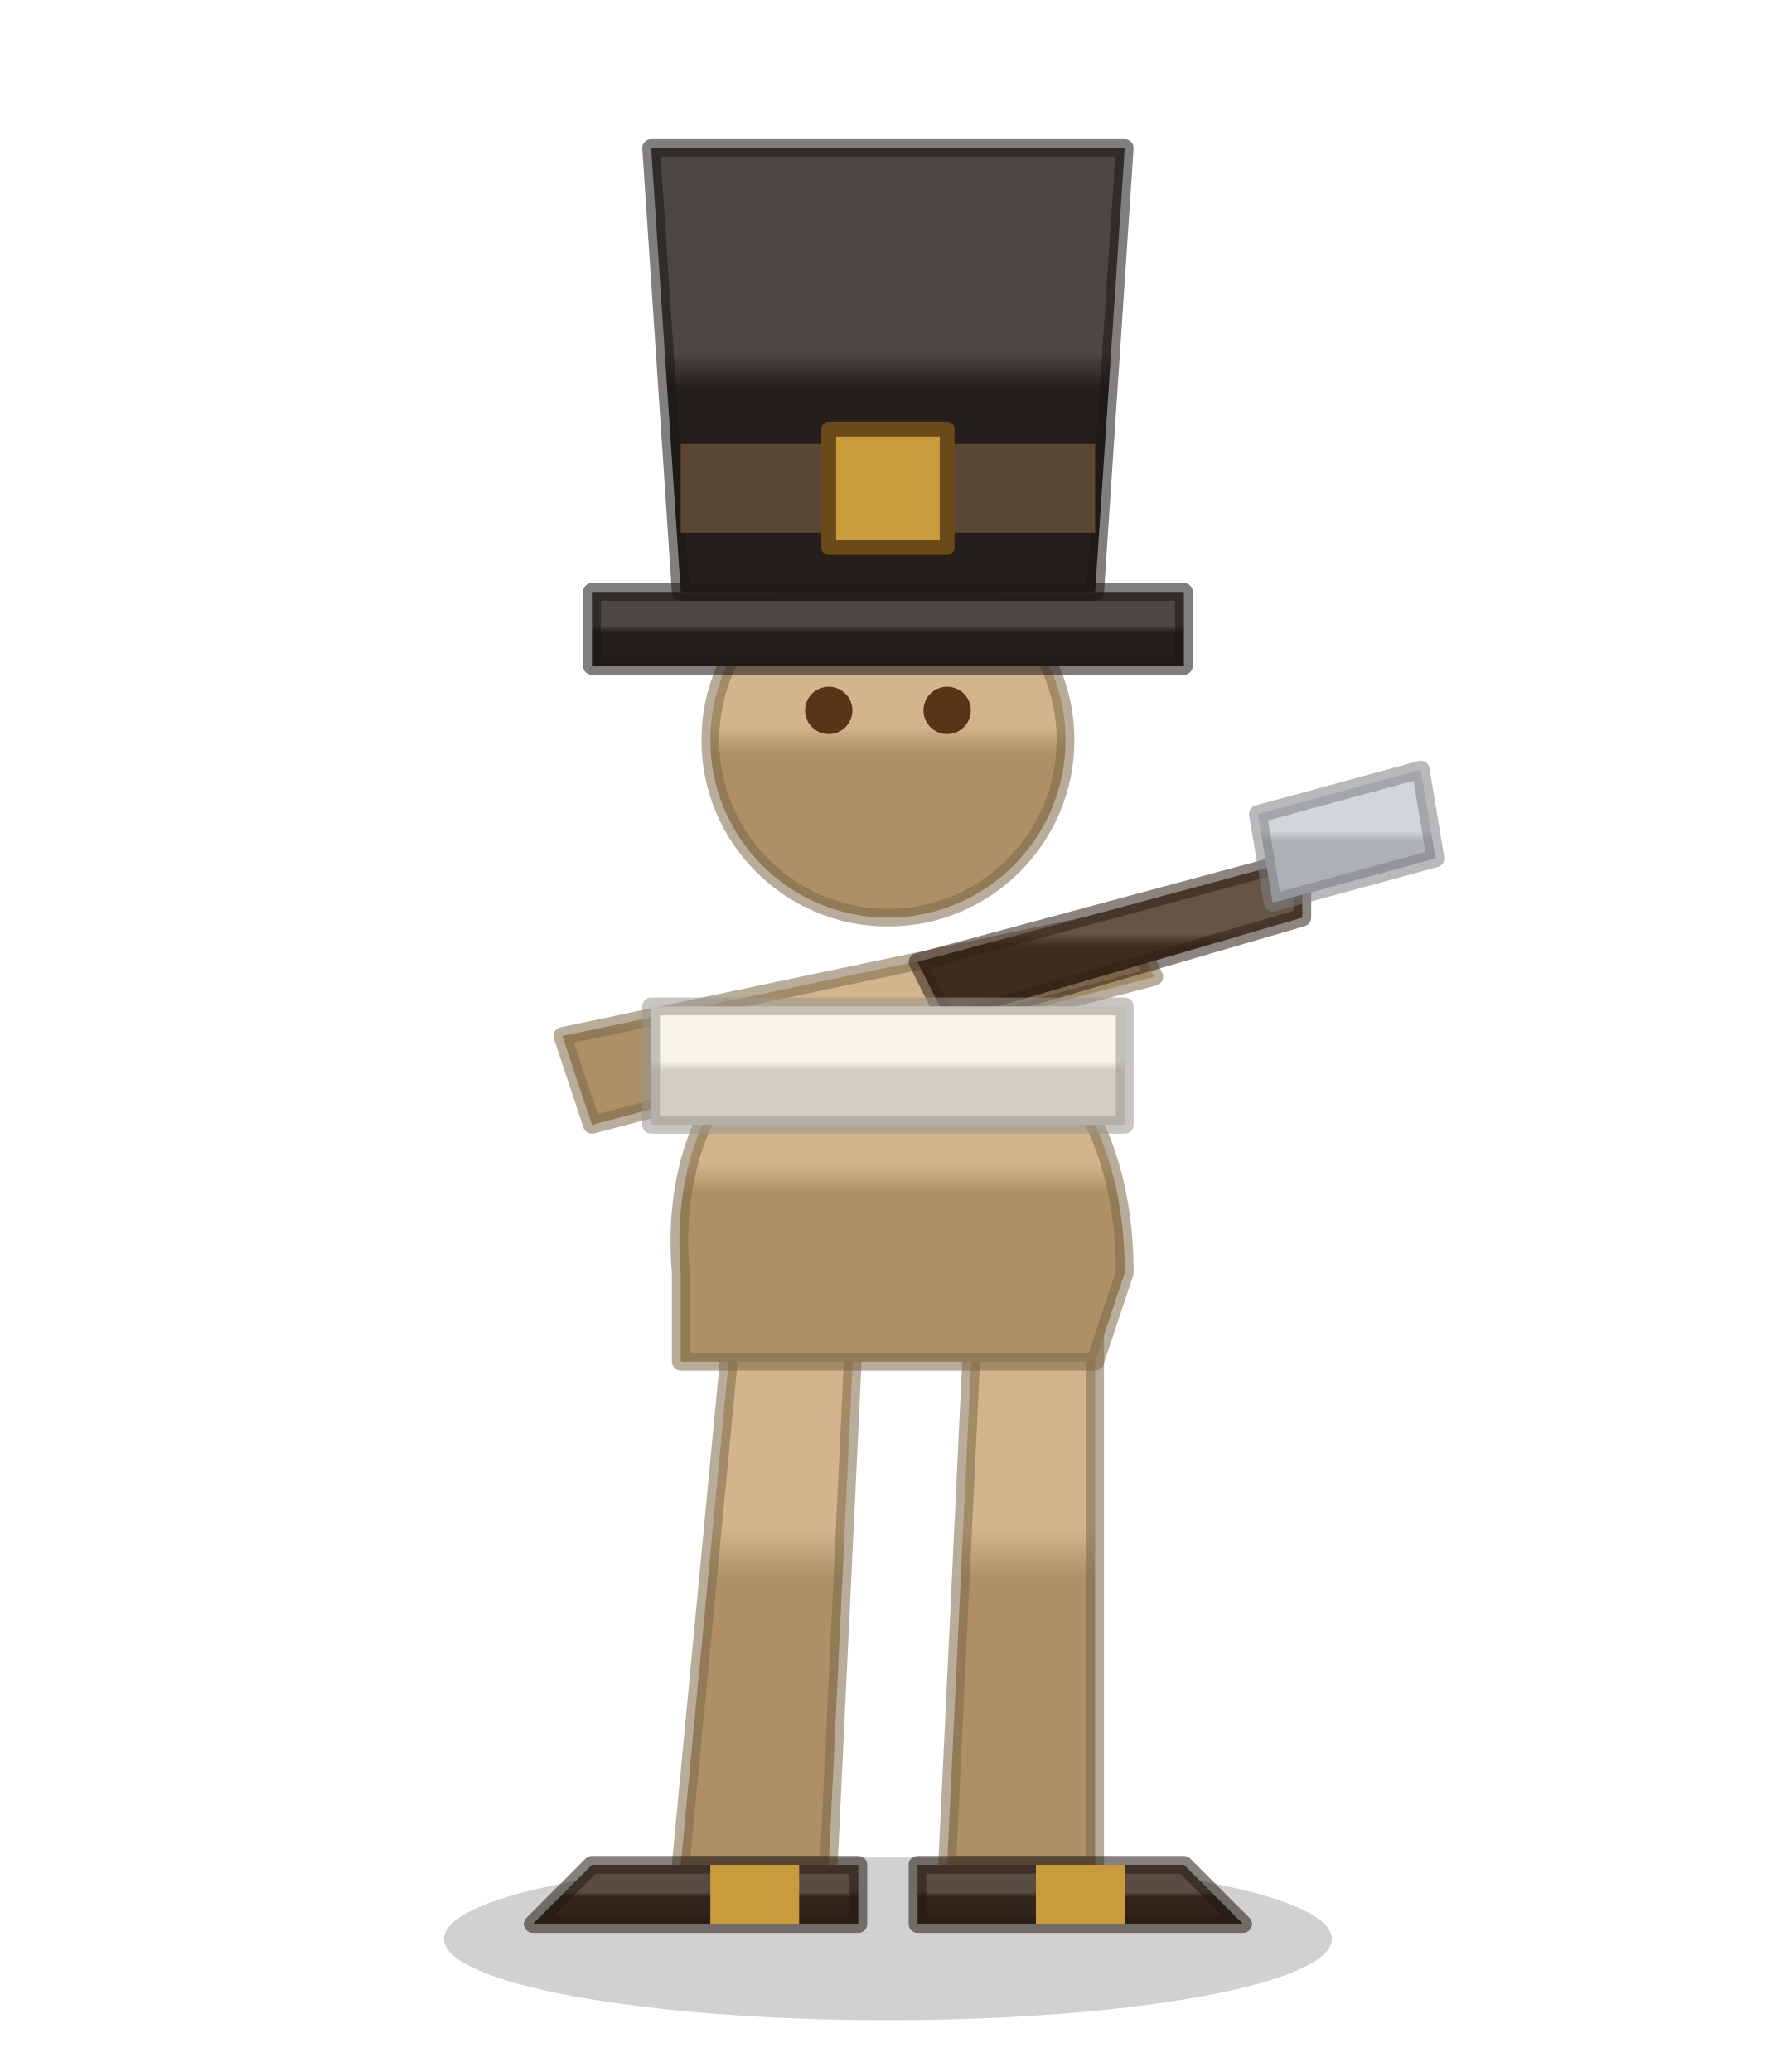
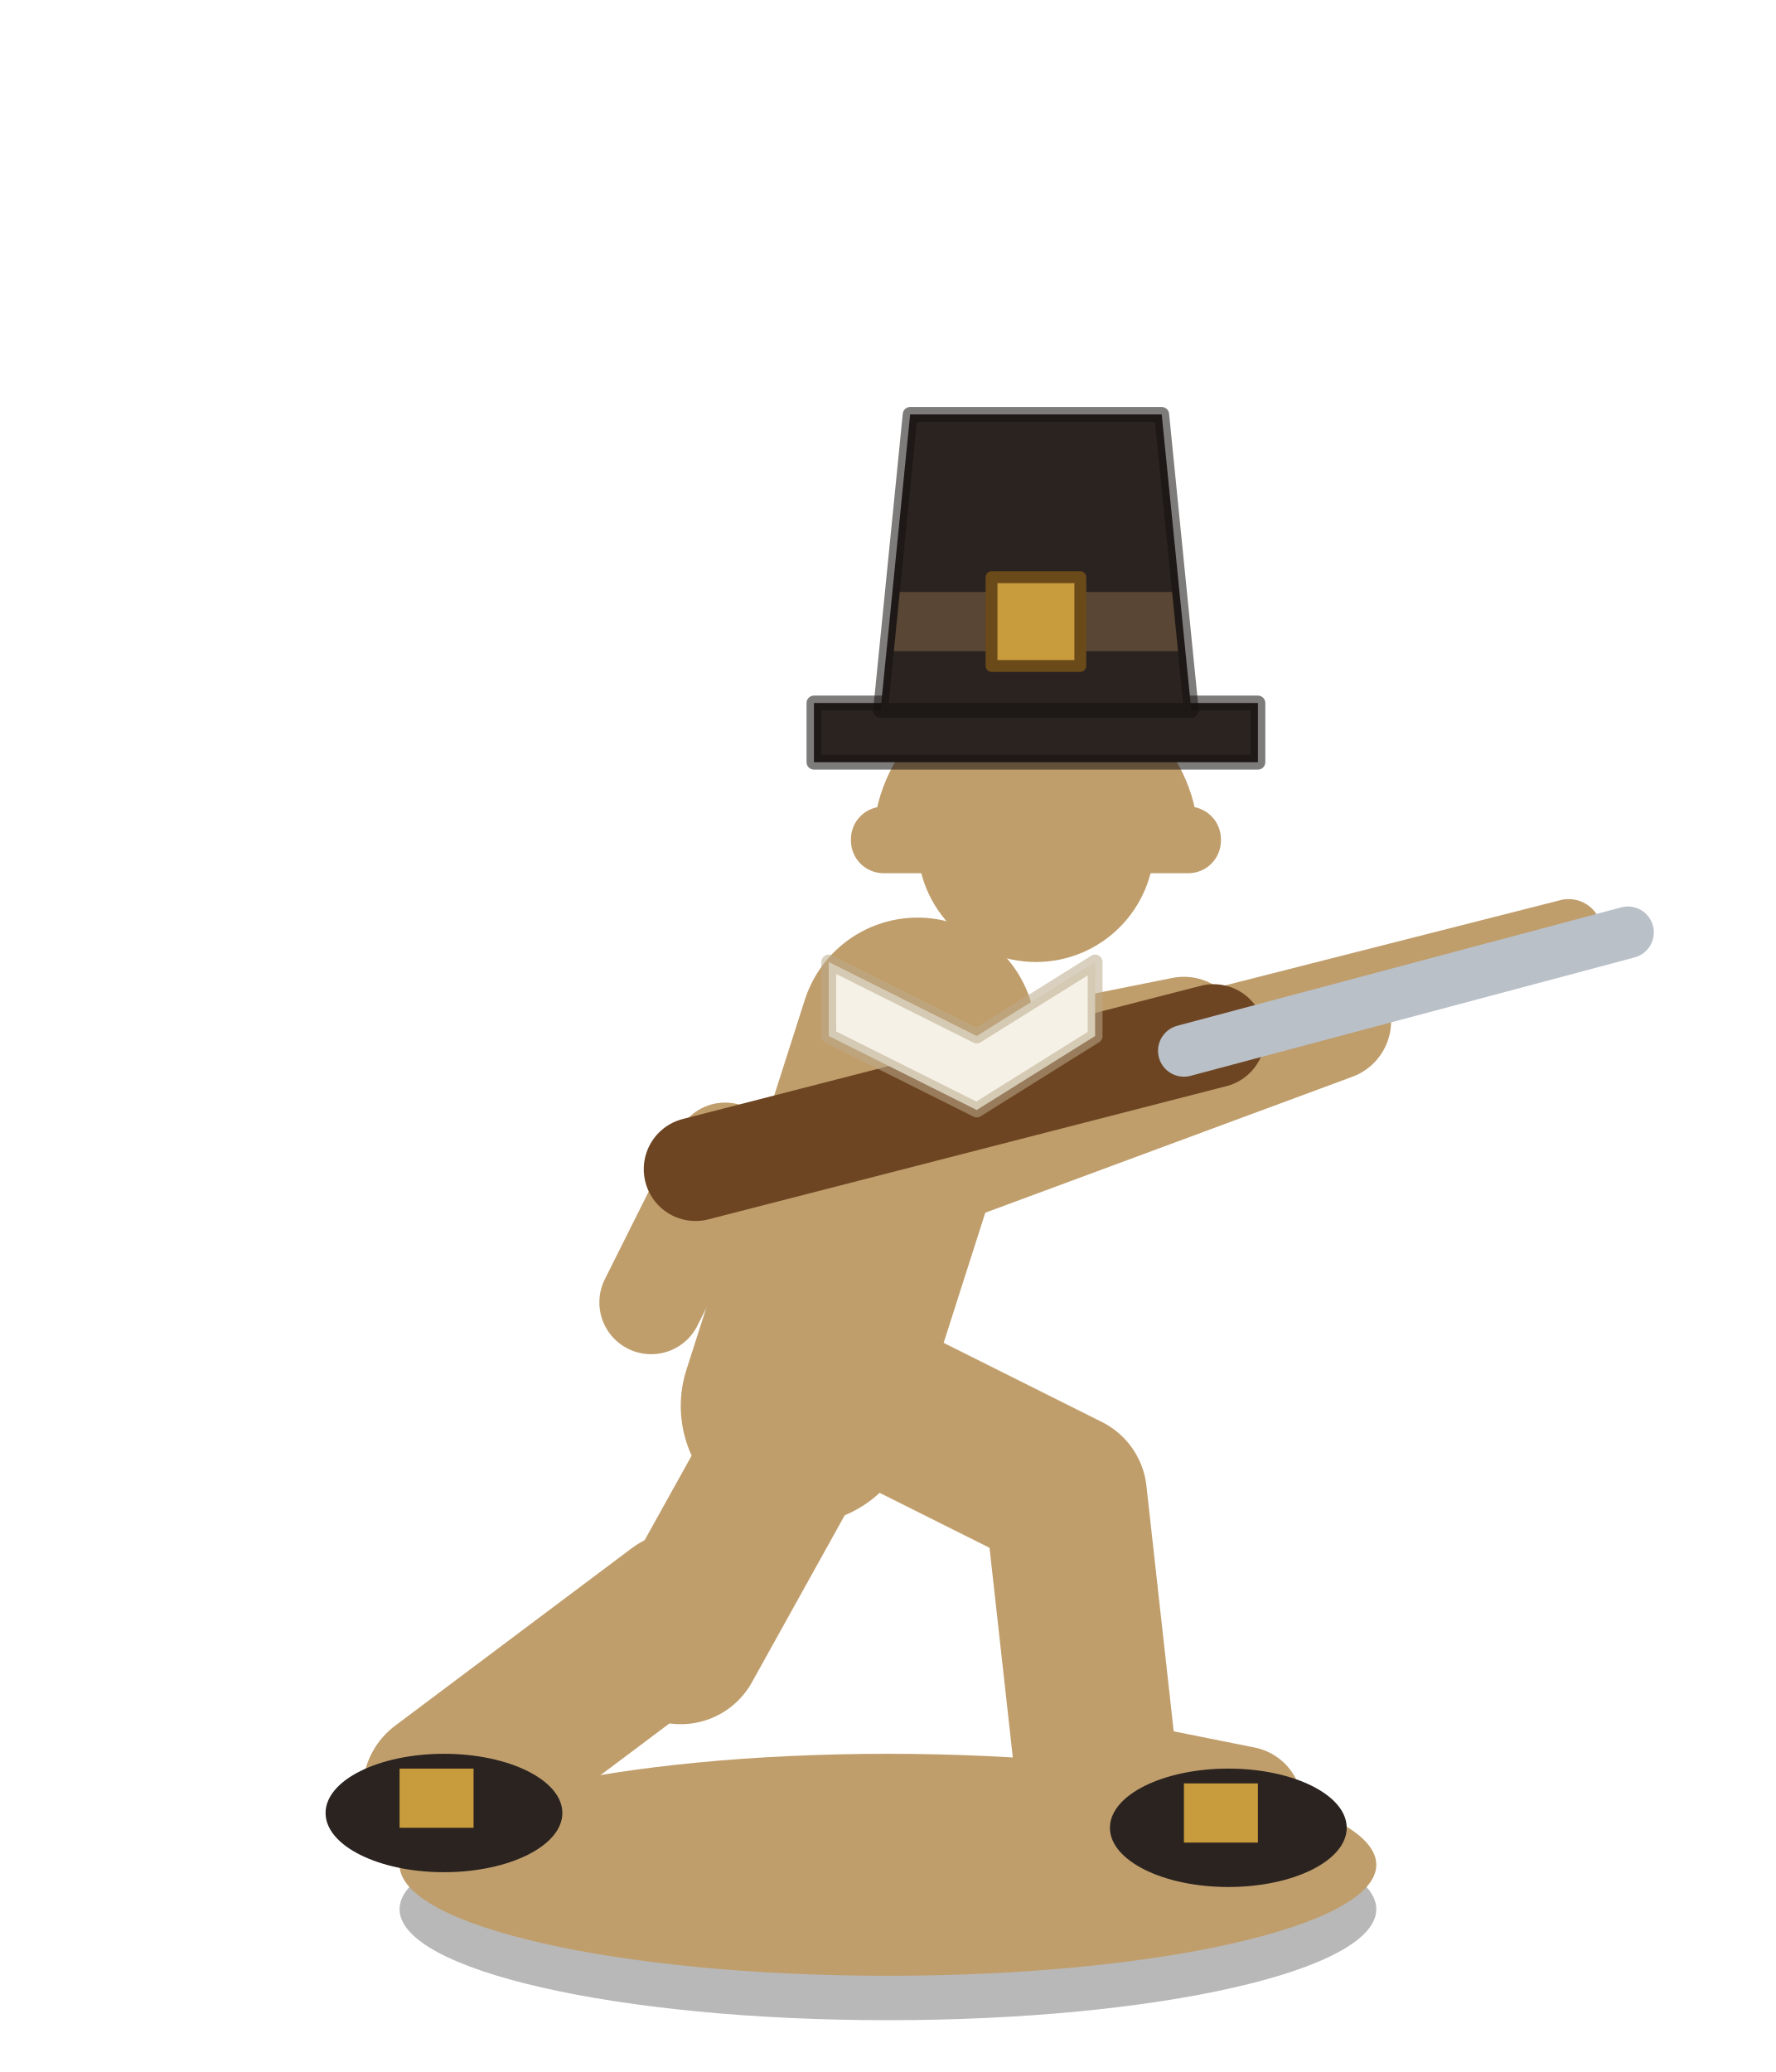
<svg xmlns="http://www.w3.org/2000/svg" viewBox="0 0 120 140">
-   <defs>
-     <linearGradient id="tC8742A" x1="0" y1="0" x2="0" y2="1">
-       <stop offset=".46" stop-color="#D18A4C" />
-       <stop offset=".54" stop-color="#AC6424" />
-     </linearGradient>
-     <linearGradient id="tE0A93A" x1="0" y1="0" x2="0" y2="1">
-       <stop offset=".46" stop-color="#E5B75A" />
-       <stop offset=".54" stop-color="#C19132" />
-     </linearGradient>
-     <linearGradient id="tB5341F" x1="0" y1="0" x2="0" y2="1">
-       <stop offset=".46" stop-color="#C15443" />
-       <stop offset=".54" stop-color="#9C2D1B" />
-     </linearGradient>
-     <linearGradient id="tD9731E" x1="0" y1="0" x2="0" y2="1">
-       <stop offset=".46" stop-color="#DF8942" />
-       <stop offset=".54" stop-color="#BB631A" />
-     </linearGradient>
-     <linearGradient id="t7A8E2A" x1="0" y1="0" x2="0" y2="1">
-       <stop offset=".46" stop-color="#8FA04C" />
-       <stop offset=".54" stop-color="#697A24" />
-     </linearGradient>
-     <linearGradient id="tF7F3EA" x1="0" y1="0" x2="0" y2="1">
-       <stop offset=".46" stop-color="#F8F5ED" />
-       <stop offset=".54" stop-color="#D4D1C9" />
-     </linearGradient>
-     <linearGradient id="tD9A66B" x1="0" y1="0" x2="0" y2="1">
-       <stop offset=".46" stop-color="#DFB483" />
-       <stop offset=".54" stop-color="#BB8F5C" />
-     </linearGradient>
-     <linearGradient id="tC9CDD3" x1="0" y1="0" x2="0" y2="1">
-       <stop offset=".46" stop-color="#D2D5DA" />
-       <stop offset=".54" stop-color="#ADB0B5" />
-     </linearGradient>
-     <linearGradient id="t5A3416" x1="0" y1="0" x2="0" y2="1">
-       <stop offset=".46" stop-color="#74543B" />
-       <stop offset=".54" stop-color="#4D2D13" />
-     </linearGradient>
-     <linearGradient id="tCCD0D5" x1="0" y1="0" x2="0" y2="1">
-       <stop offset=".46" stop-color="#D4D8DC" />
-       <stop offset=".54" stop-color="#AFB3B7" />
-     </linearGradient>
-     <linearGradient id="tCCD0D6" x1="0" y1="0" x2="0" y2="1">
-       <stop offset=".46" stop-color="#D4D8DD" />
-       <stop offset=".54" stop-color="#AFB3B8" />
-     </linearGradient>
-     <linearGradient id="tE8DCC4" x1="0" y1="0" x2="0" y2="1">
-       <stop offset=".46" stop-color="#ECE2CD" />
-       <stop offset=".54" stop-color="#C8BDA9" />
-     </linearGradient>
-     <linearGradient id="tC0773A" x1="0" y1="0" x2="0" y2="1">
-       <stop offset=".46" stop-color="#CA8D5A" />
-       <stop offset=".54" stop-color="#A56632" />
-     </linearGradient>
-     <linearGradient id="tC89B3C" x1="0" y1="0" x2="0" y2="1">
-       <stop offset=".46" stop-color="#D1AB5B" />
-       <stop offset=".54" stop-color="#AC8534" />
-     </linearGradient>
-     <linearGradient id="tCEA550" x1="0" y1="0" x2="0" y2="1">
-       <stop offset=".46" stop-color="#D6B36C" />
-       <stop offset=".54" stop-color="#B18E45" />
-     </linearGradient>
-     <linearGradient id="tF3E6C8" x1="0" y1="0" x2="0" y2="1">
-       <stop offset=".46" stop-color="#F5EAD1" />
-       <stop offset=".54" stop-color="#D1C6AC" />
-     </linearGradient>
-     <linearGradient id="tEDE4D2" x1="0" y1="0" x2="0" y2="1">
-       <stop offset=".46" stop-color="#F0E8D9" />
-       <stop offset=".54" stop-color="#CCC4B5" />
-     </linearGradient>
-     <linearGradient id="t6B4120" x1="0" y1="0" x2="0" y2="1">
-       <stop offset=".46" stop-color="#835F44" />
-       <stop offset=".54" stop-color="#5C381C" />
-     </linearGradient>
-     <linearGradient id="tEFEFEF" x1="0" y1="0" x2="0" y2="1">
-       <stop offset=".46" stop-color="#F2F2F2" />
-       <stop offset=".54" stop-color="#CECECE" />
-     </linearGradient>
-     <linearGradient id="t4A4A4A" x1="0" y1="0" x2="0" y2="1">
-       <stop offset=".46" stop-color="#676767" />
-       <stop offset=".54" stop-color="#404040" />
-     </linearGradient>
-     <linearGradient id="tC98A3E" x1="0" y1="0" x2="0" y2="1">
-       <stop offset=".46" stop-color="#D29D5D" />
-       <stop offset=".54" stop-color="#AD7735" />
-     </linearGradient>
-     <linearGradient id="tD9792E" x1="0" y1="0" x2="0" y2="1">
-       <stop offset=".46" stop-color="#DF8E4F" />
-       <stop offset=".54" stop-color="#BB6828" />
-     </linearGradient>
-     <linearGradient id="tF4EFE2" x1="0" y1="0" x2="0" y2="1">
-       <stop offset=".46" stop-color="#F6F2E7" />
-       <stop offset=".54" stop-color="#D2CEC2" />
-     </linearGradient>
-     <linearGradient id="t8DB24F" x1="0" y1="0" x2="0" y2="1">
-       <stop offset=".46" stop-color="#9FBE6B" />
-       <stop offset=".54" stop-color="#799944" />
-     </linearGradient>
-     <linearGradient id="tA87B3F" x1="0" y1="0" x2="0" y2="1">
-       <stop offset=".46" stop-color="#B6905E" />
-       <stop offset=".54" stop-color="#906A36" />
-     </linearGradient>
-     <linearGradient id="t836031" x1="0" y1="0" x2="0" y2="1">
-       <stop offset=".46" stop-color="#977952" />
-       <stop offset=".54" stop-color="#71532A" />
-     </linearGradient>
-     <linearGradient id="tE07A1F" x1="0" y1="0" x2="0" y2="1">
-       <stop offset=".46" stop-color="#E58F43" />
-       <stop offset=".54" stop-color="#C1691B" />
-     </linearGradient>
-     <linearGradient id="tCA6E1C" x1="0" y1="0" x2="0" y2="1">
-       <stop offset=".46" stop-color="#D28540" />
-       <stop offset=".54" stop-color="#AE5F18" />
-     </linearGradient>
-     <linearGradient id="tC8322C" x1="0" y1="0" x2="0" y2="1">
-       <stop offset=".46" stop-color="#D1534E" />
-       <stop offset=".54" stop-color="#AC2B26" />
-     </linearGradient>
-     <linearGradient id="tB9C24A" x1="0" y1="0" x2="0" y2="1">
-       <stop offset=".46" stop-color="#C4CC67" />
-       <stop offset=".54" stop-color="#9FA740" />
-     </linearGradient>
-     <linearGradient id="t6E3F8F" x1="0" y1="0" x2="0" y2="1">
-       <stop offset=".46" stop-color="#855EA1" />
-       <stop offset=".54" stop-color="#5F367B" />
-     </linearGradient>
-     <linearGradient id="tF2C94C" x1="0" y1="0" x2="0" y2="1">
-       <stop offset=".46" stop-color="#F4D269" />
-       <stop offset=".54" stop-color="#D0AD41" />
-     </linearGradient>
-     <linearGradient id="t466E2D" x1="0" y1="0" x2="0" y2="1">
-       <stop offset=".46" stop-color="#64854F" />
-       <stop offset=".54" stop-color="#3C5F27" />
-     </linearGradient>
-     <linearGradient id="t4E7A32" x1="0" y1="0" x2="0" y2="1">
-       <stop offset=".46" stop-color="#6A8F53" />
-       <stop offset=".54" stop-color="#43692B" />
-     </linearGradient>
-     <linearGradient id="t42682A" x1="0" y1="0" x2="0" y2="1">
-       <stop offset=".46" stop-color="#60804C" />
-       <stop offset=".54" stop-color="#395924" />
-     </linearGradient>
-     <linearGradient id="t57813C" x1="0" y1="0" x2="0" y2="1">
-       <stop offset=".46" stop-color="#72955B" />
-       <stop offset=".54" stop-color="#4B6F34" />
-     </linearGradient>
-     <linearGradient id="t7A4A22" x1="0" y1="0" x2="0" y2="1">
-       <stop offset=".46" stop-color="#8F6745" />
-       <stop offset=".54" stop-color="#69401D" />
-     </linearGradient>
-     <linearGradient id="t8A603D" x1="0" y1="0" x2="0" y2="1">
-       <stop offset=".46" stop-color="#9D795C" />
-       <stop offset=".54" stop-color="#775334" />
-     </linearGradient>
-     <linearGradient id="t643D1C" x1="0" y1="0" x2="0" y2="1">
-       <stop offset=".46" stop-color="#7D5C40" />
-       <stop offset=".54" stop-color="#563418" />
-     </linearGradient>
-     <linearGradient id="tB8766A" x1="0" y1="0" x2="0" y2="1">
-       <stop offset=".46" stop-color="#C38C82" />
-       <stop offset=".54" stop-color="#9E655B" />
-     </linearGradient>
-     <linearGradient id="tF2B544" x1="0" y1="0" x2="0" y2="1">
-       <stop offset=".46" stop-color="#F4C162" />
-       <stop offset=".54" stop-color="#D09C3A" />
-     </linearGradient>
-     <linearGradient id="tD8302E" x1="0" y1="0" x2="0" y2="1">
-       <stop offset=".46" stop-color="#DE514F" />
-       <stop offset=".54" stop-color="#BA2928" />
-     </linearGradient>
-     <linearGradient id="t623B1B" x1="0" y1="0" x2="0" y2="1">
-       <stop offset=".46" stop-color="#7B5A3F" />
-       <stop offset=".54" stop-color="#543317" />
-     </linearGradient>
-     <linearGradient id="t81532D" x1="0" y1="0" x2="0" y2="1">
-       <stop offset=".46" stop-color="#956F4F" />
-       <stop offset=".54" stop-color="#6F4727" />
-     </linearGradient>
-     <linearGradient id="tB5966B" x1="0" y1="0" x2="0" y2="1">
-       <stop offset=".46" stop-color="#C1A783" />
-       <stop offset=".54" stop-color="#9C815C" />
-     </linearGradient>
-     <linearGradient id="tC9A777" x1="0" y1="0" x2="0" y2="1">
-       <stop offset=".46" stop-color="#D2B58D" />
-       <stop offset=".54" stop-color="#AD9066" />
-     </linearGradient>
-     <linearGradient id="t3A2A1E" x1="0" y1="0" x2="0" y2="1">
-       <stop offset=".46" stop-color="#5A4C42" />
-       <stop offset=".54" stop-color="#32241A" />
-     </linearGradient>
-     <linearGradient id="t4A3320" x1="0" y1="0" x2="0" y2="1">
-       <stop offset=".46" stop-color="#675444" />
-       <stop offset=".54" stop-color="#402C1C" />
-     </linearGradient>
-     <linearGradient id="tF6F1E6" x1="0" y1="0" x2="0" y2="1">
-       <stop offset=".46" stop-color="#F7F3EA" />
-       <stop offset=".54" stop-color="#D4CFC6" />
-     </linearGradient>
-     <linearGradient id="t2A2320" x1="0" y1="0" x2="0" y2="1">
-       <stop offset=".46" stop-color="#4C4644" />
-       <stop offset=".54" stop-color="#241E1C" />
-     </linearGradient>
-     <linearGradient id="t7E1626" x1="0" y1="0" x2="0" y2="1">
-       <stop offset=".46" stop-color="#933B49" />
-       <stop offset=".54" stop-color="#6C1321" />
-     </linearGradient>
-     <linearGradient id="t9E1B2F" x1="0" y1="0" x2="0" y2="1">
-       <stop offset=".46" stop-color="#AE3F50" />
-       <stop offset=".54" stop-color="#881728" />
-     </linearGradient>
-     <linearGradient id="t8E2A2E" x1="0" y1="0" x2="0" y2="1">
-       <stop offset=".46" stop-color="#A04C4F" />
-       <stop offset=".54" stop-color="#7A2428" />
-     </linearGradient>
-     <linearGradient id="t722225" x1="0" y1="0" x2="0" y2="1">
-       <stop offset=".46" stop-color="#894548" />
-       <stop offset=".54" stop-color="#621D20" />
-     </linearGradient>
-     <linearGradient id="t9C4447" x1="0" y1="0" x2="0" y2="1">
-       <stop offset=".46" stop-color="#AC6264" />
-       <stop offset=".54" stop-color="#863A3D" />
-     </linearGradient>
-     <linearGradient id="t943538" x1="0" y1="0" x2="0" y2="1">
-       <stop offset=".46" stop-color="#A55558" />
-       <stop offset=".54" stop-color="#7F2E30" />
-     </linearGradient>
-     <linearGradient id="tB48C51" x1="0" y1="0" x2="0" y2="1">
-       <stop offset=".46" stop-color="#C09E6D" />
-       <stop offset=".54" stop-color="#9B7846" />
-     </linearGradient>
-     <linearGradient id="tC89B5A" x1="0" y1="0" x2="0" y2="1">
-       <stop offset=".46" stop-color="#D1AB74" />
-       <stop offset=".54" stop-color="#AC854D" />
-     </linearGradient>
-     <linearGradient id="tCBA164" x1="0" y1="0" x2="0" y2="1">
-       <stop offset=".46" stop-color="#D3B07D" />
-       <stop offset=".54" stop-color="#AF8A56" />
-     </linearGradient>
-     <linearGradient id="tBC9255" x1="0" y1="0" x2="0" y2="1">
-       <stop offset=".46" stop-color="#C7A370" />
-       <stop offset=".54" stop-color="#A27E49" />
-     </linearGradient>
-     <linearGradient id="tCEA56B" x1="0" y1="0" x2="0" y2="1">
-       <stop offset=".46" stop-color="#D6B383" />
-       <stop offset=".54" stop-color="#B18E5C" />
-     </linearGradient>
-     <linearGradient id="tCA9F61" x1="0" y1="0" x2="0" y2="1">
-       <stop offset=".46" stop-color="#D2AE7A" />
-       <stop offset=".54" stop-color="#AE8953" />
-     </linearGradient>
-     <linearGradient id="t683F1D" x1="0" y1="0" x2="0" y2="1">
-       <stop offset=".46" stop-color="#805E41" />
-       <stop offset=".54" stop-color="#593619" />
-     </linearGradient>
-     <linearGradient id="t533217" x1="0" y1="0" x2="0" y2="1">
-       <stop offset=".46" stop-color="#6F533C" />
-       <stop offset=".54" stop-color="#472B14" />
-     </linearGradient>
-     <linearGradient id="t7A5638" x1="0" y1="0" x2="0" y2="1">
-       <stop offset=".46" stop-color="#8F7158" />
-       <stop offset=".54" stop-color="#694A30" />
-     </linearGradient>
-     <linearGradient id="t704928" x1="0" y1="0" x2="0" y2="1">
-       <stop offset=".46" stop-color="#87664A" />
-       <stop offset=".54" stop-color="#603F22" />
-     </linearGradient>
-     <linearGradient id="tF4EBDC" x1="0" y1="0" x2="0" y2="1">
-       <stop offset=".46" stop-color="#F6EEE2" />
-       <stop offset=".54" stop-color="#D2CABD" />
-     </linearGradient>
-     <linearGradient id="tB33A2E" x1="0" y1="0" x2="0" y2="1">
-       <stop offset=".46" stop-color="#BF5A4F" />
-       <stop offset=".54" stop-color="#9A3228" />
-     </linearGradient>
-     <linearGradient id="tC97A3A" x1="0" y1="0" x2="0" y2="1">
-       <stop offset=".46" stop-color="#D28F5A" />
-       <stop offset=".54" stop-color="#AD6932" />
-     </linearGradient>
-     <linearGradient id="t8A5A2C" x1="0" y1="0" x2="0" y2="1">
-       <stop offset=".46" stop-color="#9D744E" />
-       <stop offset=".54" stop-color="#774D26" />
-     </linearGradient>
-     <linearGradient id="tF6ECD6" x1="0" y1="0" x2="0" y2="1">
-       <stop offset=".46" stop-color="#F7EFDD" />
-       <stop offset=".54" stop-color="#D4CBB8" />
-     </linearGradient>
-     <linearGradient id="t2F7A3A" x1="0" y1="0" x2="0" y2="1">
-       <stop offset=".46" stop-color="#508F5A" />
-       <stop offset=".54" stop-color="#286932" />
-     </linearGradient>
-     <linearGradient id="t2B2420" x1="0" y1="0" x2="0" y2="1">
-       <stop offset=".46" stop-color="#4D4744" />
-       <stop offset=".54" stop-color="#251F1C" />
-     </linearGradient>
-     <linearGradient id="tC3372B" x1="0" y1="0" x2="0" y2="1">
-       <stop offset=".46" stop-color="#CD574D" />
-       <stop offset=".54" stop-color="#A82F25" />
-     </linearGradient>
-   </defs>
-   <g stroke-linecap="round" stroke-linejoin="round">
-     <ellipse cx="60" cy="131" rx="30" ry="5.5" fill="#000" opacity="0.18" />
-     <path d="M46 126 L50 84 L58 84 L56 126 Z M64 126 L66 84 L74 84 L74 126 Z" fill="url(#tC9A777)" stroke="#7D684A" stroke-width="1.2" stroke-opacity=".55" stroke-linejoin="round" stroke-linecap="round" />
-     <path d="M40 126 L58 126 L58 130 L36 130 Z M62 126 L80 126 L84 130 L62 130 Z" fill="url(#t3A2A1E)" stroke="#241A13" stroke-width="1.2" stroke-opacity=".55" stroke-linejoin="round" stroke-linecap="round" />
-     <rect x="48" y="126" width="6" height="4" fill="#C89B3C" />
-     <rect x="70" y="126" width="6" height="4" fill="#C89B3C" />
-     <path d="M46 86 C44 62 76 60 76 86 L74 92 L46 92 Z" fill="url(#tC9A777)" stroke="#7D684A" stroke-width="1.2" stroke-opacity=".55" stroke-linejoin="round" stroke-linecap="round" />
-     <path d="M38 70 L76 62 L78 66 L40 76 Z" fill="url(#tC9A777)" stroke="#7D684A" stroke-width="1.2" stroke-opacity=".55" stroke-linejoin="round" stroke-linecap="round" />
-     <path d="M62 65 L88 58 L88 62 L64 69 Z" fill="url(#t4A3320)" stroke="#2E2014" stroke-width="1.2" stroke-opacity=".55" stroke-linejoin="round" stroke-linecap="round" />
-     <path d="M85 55 L96 52 L97 58 L86 61 Z" fill="url(#tC9CDD3)" stroke="#7D7F83" stroke-width="1.2" stroke-opacity=".55" stroke-linejoin="round" stroke-linecap="round" />
-     <path d="M44 68 L76 68 L76 76 L44 76 Z" fill="url(#tF6F1E6)" stroke="#99958F" stroke-width="1.2" stroke-opacity=".55" stroke-linejoin="round" stroke-linecap="round" />
-     <circle cx="60" cy="50" r="12" fill="url(#tC9A777)" stroke="#7D684A" stroke-width="1.2" stroke-opacity=".55" stroke-linejoin="round" stroke-linecap="round" />
-     <path d="M40 40 L80 40 L80 45 L40 45 Z" fill="url(#t2A2320)" stroke="#1A1614" stroke-width="1.2" stroke-opacity=".55" stroke-linejoin="round" stroke-linecap="round" />
-     <path d="M46 40 L44 10 L76 10 L74 40 Z" fill="url(#t2A2320)" stroke="#1A1614" stroke-width="1.2" stroke-opacity=".55" stroke-linejoin="round" stroke-linecap="round" />
-     <rect x="46" y="30" width="28" height="6" fill="#5A4634" />
-     <rect x="56" y="29" width="8" height="8" fill="#C89B3C" stroke="#6B4A1A" stroke-width="1" />
-     <circle cx="56" cy="48" r="1.6" fill="#5A3416" />
-     <circle cx="64" cy="48" r="1.6" fill="#5A3416" />
+   <ellipse cx="60" cy="129" rx="33" ry="7.5" fill="#000" opacity="0.28" />
+   <ellipse cx="60" cy="126" rx="33" ry="7.5" fill="#C09E6C" />
+   <g stroke="#C09E6C" fill="none" stroke-linecap="round" stroke-linejoin="round">
+     <path d="M30 121 L46 109" stroke-width="11" />
+     <path d="M46 111 L56 93" stroke-width="11" />
+     <path d="M56 93 L72 101 L74 119" stroke-width="11" />
+     <path d="M74 120 L84 122" stroke-width="8" />
+     <path d="M54 95 L62 70" stroke-width="16" />
+     <path d="M60 74 L80 70" stroke-width="8" />
+     <path d="M63 79 L90 69" stroke-width="8" />
+     <path d="M47 78 L106 63" stroke-width="4.5" />
+     <path d="M49 78 L44 88" stroke-width="7" />
+   </g>
+   <g transform="translate(70,57)">
+     <circle cx="0" cy="0" r="8" fill="#C09E6C" />
+     <path d="M -11 0 a 11 11 0 0 1 22 0 z" fill="#C09E6C" />
+     <rect x="-12.5" y="-2.5" width="25" height="4.5" rx="2.2" fill="#C09E6C" />
+   </g>
+   <g stroke-linecap="round">
+     <path d="M47 79 L82 70" stroke="#6E4522" stroke-width="7" />
+     <path d="M80 71 L110 63" stroke="#B9C0C8" stroke-width="3.5" />
+   </g>
+   <g stroke-linejoin="round" stroke-linecap="round">
+     <path d="M55 47.5 L85 47.5 L85 51.5 L55 51.5 Z" fill="#2A2320" stroke="#15110F" stroke-opacity=".55" stroke-width="1" />
+     <path d="M59.5 48 L61.5 28 L78.5 28 L80.5 48 Z" fill="#2A2320" stroke="#15110F" stroke-opacity=".55" stroke-width="1" />
+     <path d="M60.4 44 L79.6 44 L79.2 40 L60.8 40 Z" fill="#5A4634" />
+     <rect x="67" y="39" width="6" height="6" fill="#C89B3C" stroke="#6B4A1A" stroke-width=".8" />
+     <path d="M56 65 L66 70 L74 65 L74 70 L66 75 L56 70 Z" fill="#F6F1E6" stroke="#B9AA8A" stroke-opacity=".55" stroke-width="1" />
+     <ellipse cx="30" cy="122.5" rx="8" ry="4" fill="#2A2320" />
+     <rect x="27" y="119.5" width="5" height="4" fill="#C89B3C" />
+     <ellipse cx="83" cy="123.5" rx="8" ry="4" fill="#2A2320" />
+     <rect x="80" y="120.5" width="5" height="4" fill="#C89B3C" />
  </g>
</svg>
